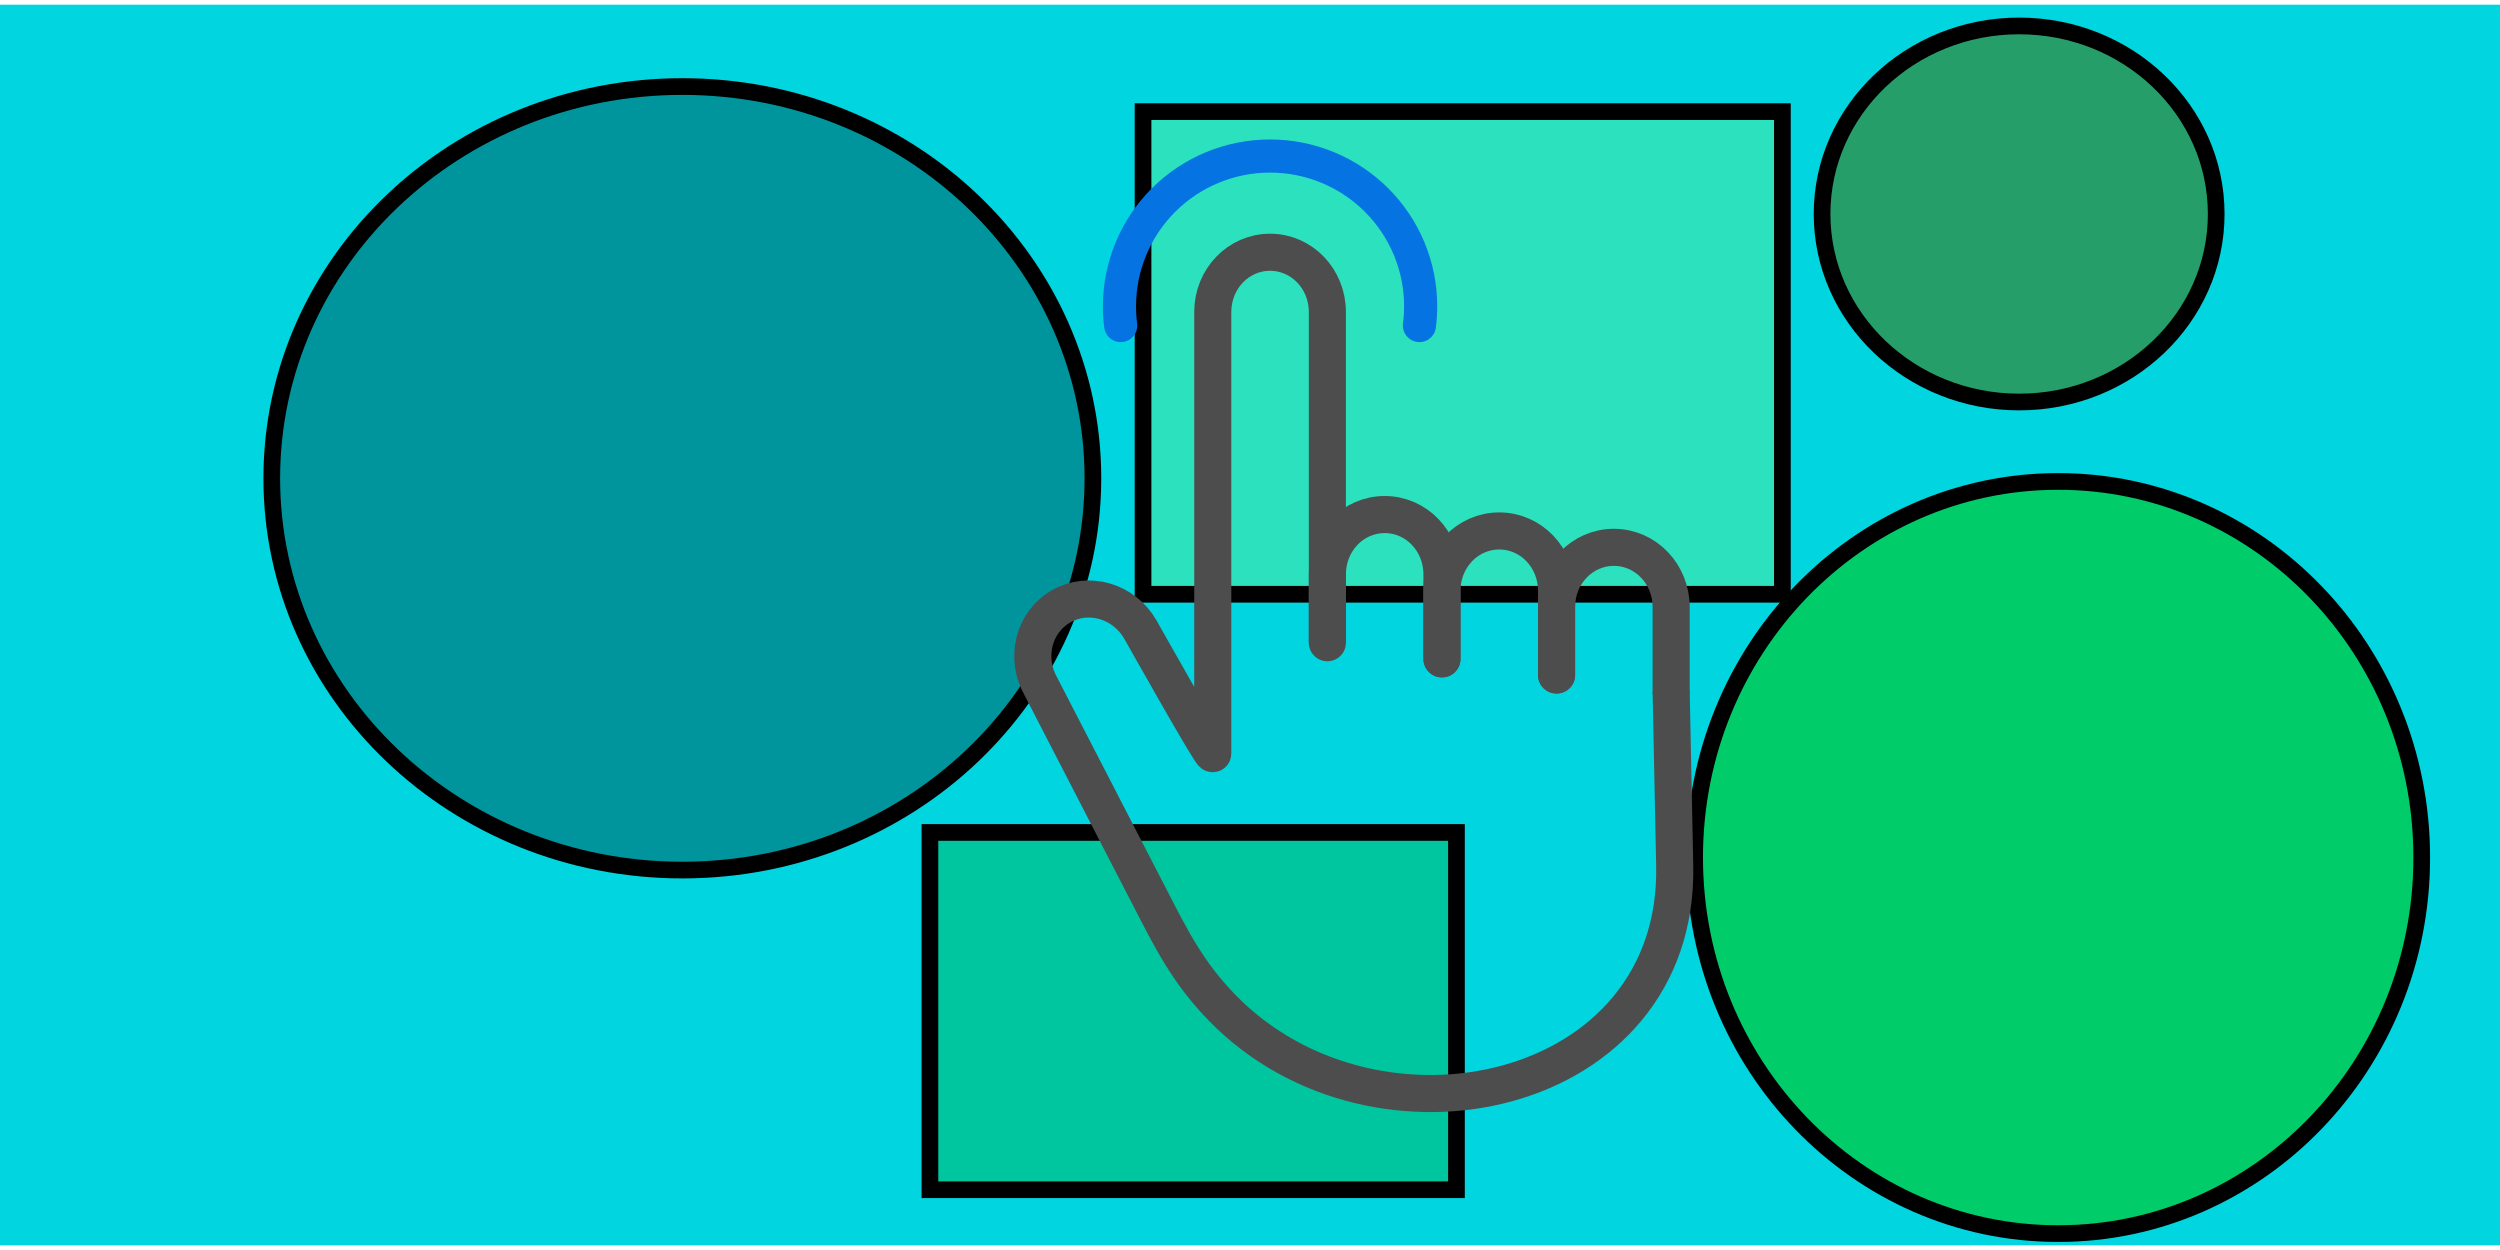
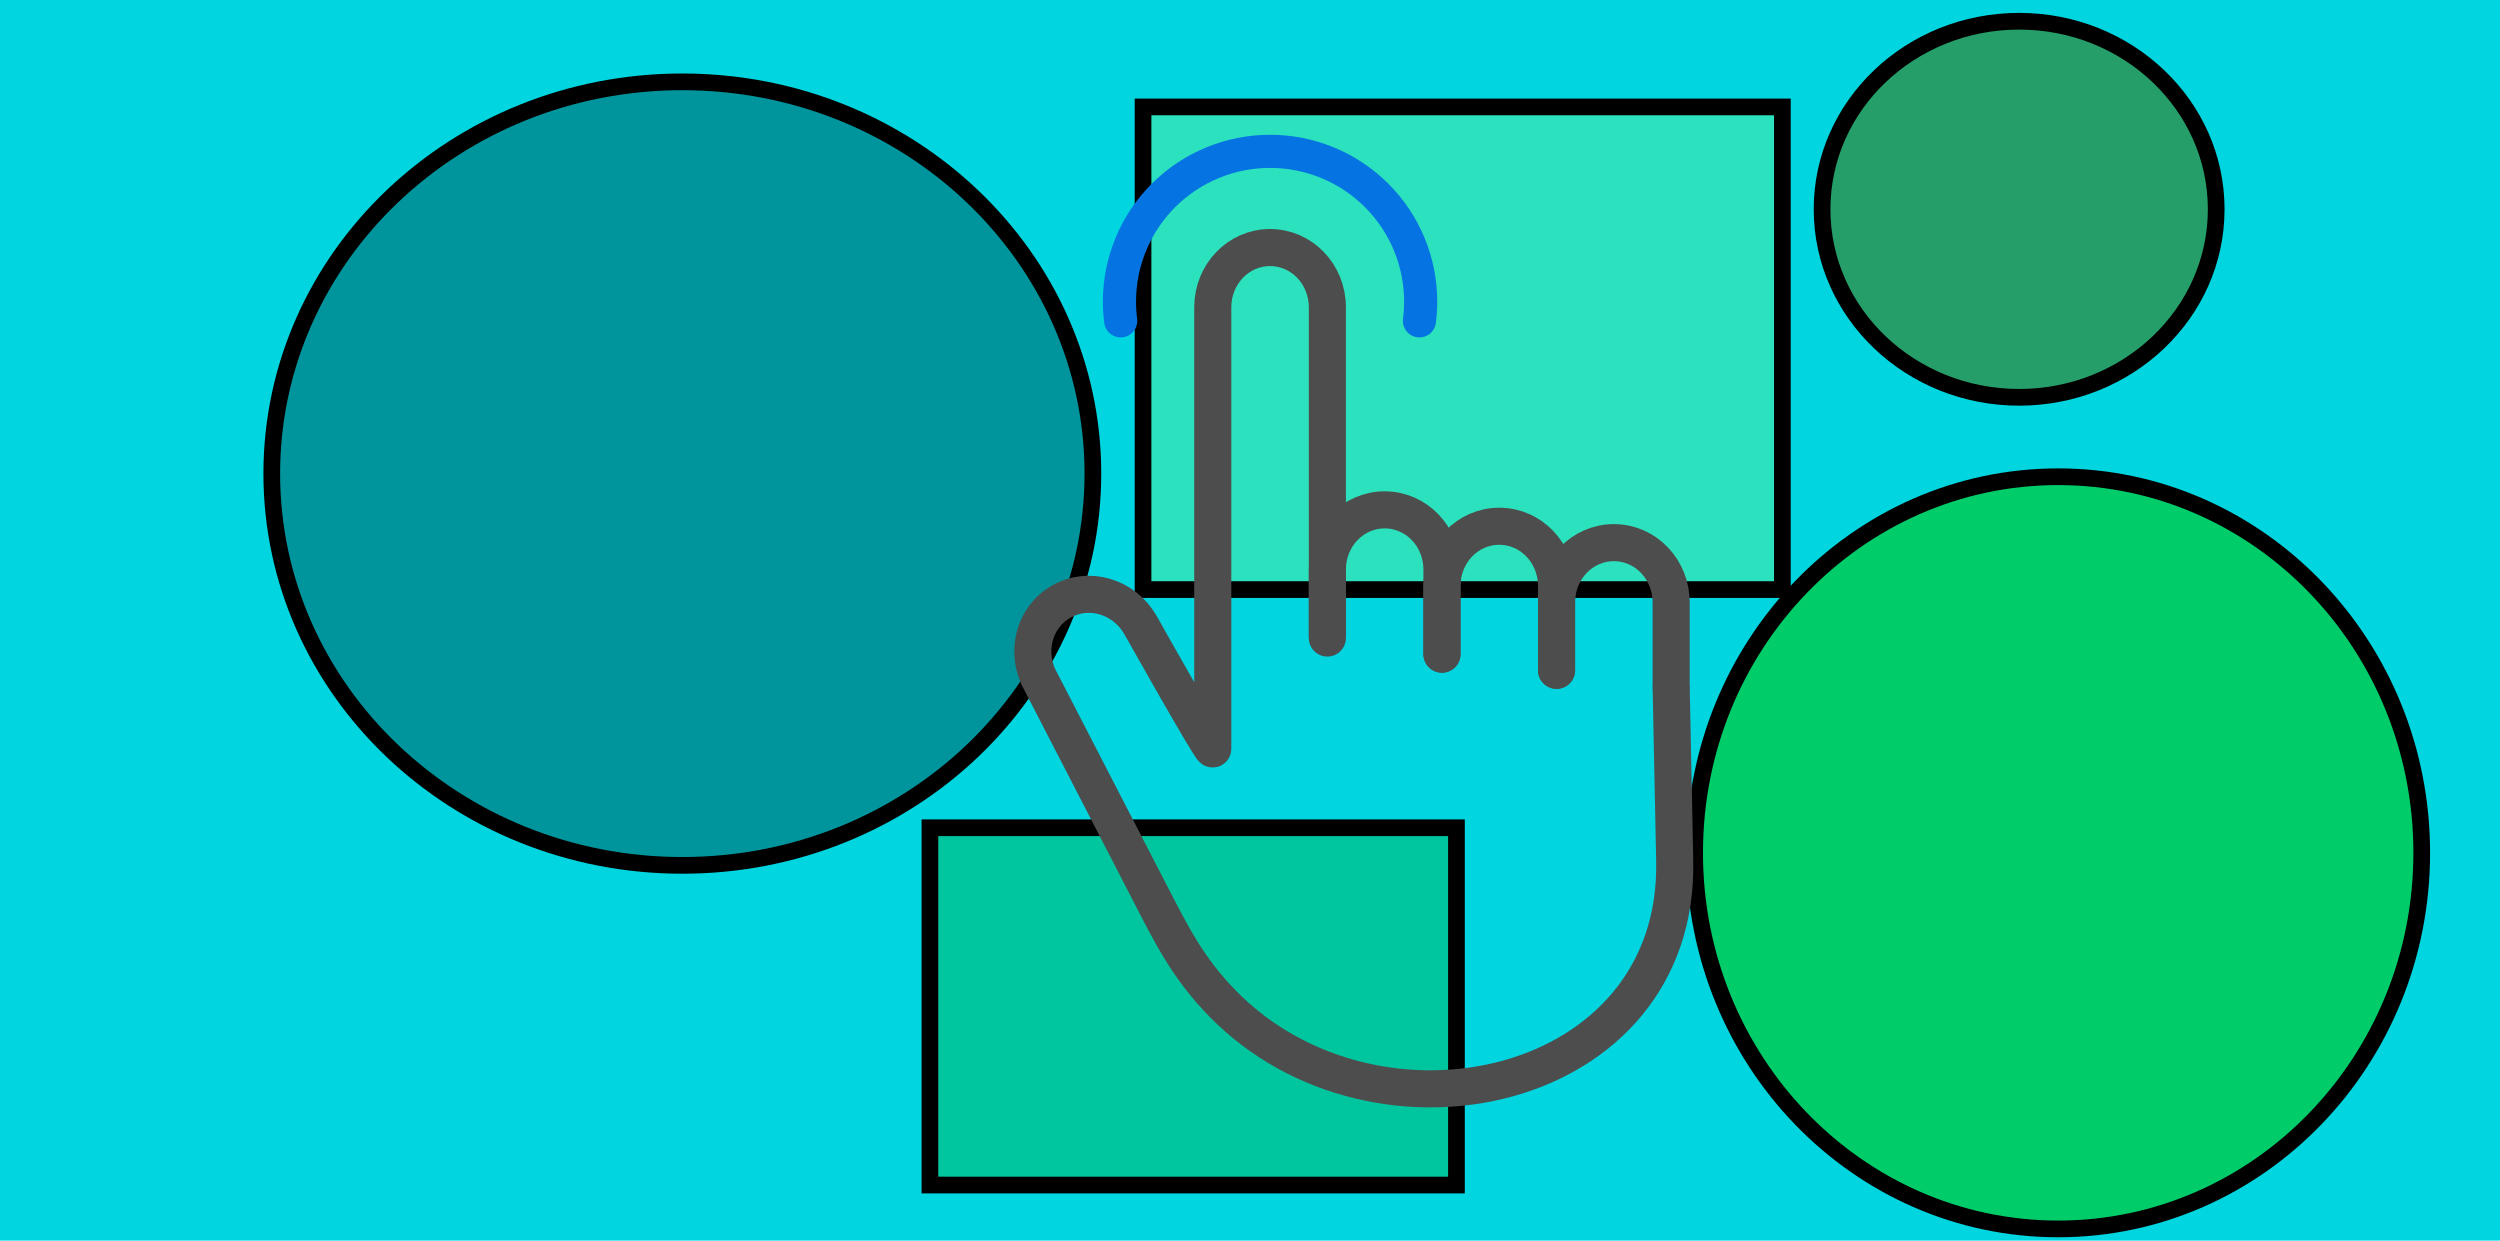
- <svg xmlns="http://www.w3.org/2000/svg" version="1.1" width="600" height="300" viewBox="0,0,598.863,297.182">
+ <svg xmlns="http://www.w3.org/2000/svg" version="1.1" width="598.863" height="297.182" viewBox="0,0,598.863,297.182">
  <g transform="translate(101.6111,14.53153)">
    <g data-paper-data="{&quot;isPaintingLayer&quot;:true}" fill-rule="nonzero" stroke-dasharray="" stroke-dashoffset="0" style="mix-blend-mode: normal">
      <path d="M-101.611,282.651v-297.182h598.863v297.182z" fill="#00d5e0" stroke="none" stroke-width="0" stroke-linecap="butt" stroke-linejoin="miter" stroke-miterlimit="10" />
      <path d="M160.186,98.919c0,51.829 -44.032,93.844 -98.348,93.844c-54.316,0 -98.348,-42.015 -98.348,-93.844c0,-51.829 44.032,-93.844 98.348,-93.844c54.316,0 98.348,42.015 98.348,93.844z" fill="#00959d" stroke="#000000" stroke-width="4" stroke-linecap="butt" stroke-linejoin="miter" stroke-miterlimit="10" />
      <path d="M478.504,189.76c0,49.755 -38.99,90.09 -87.087,90.09c-48.097,0 -87.087,-40.335 -87.087,-90.09c0,-49.755 38.99,-90.09 87.087,-90.09c48.097,0 87.087,40.335 87.087,90.09z" fill="#00cd6a" stroke="#000000" stroke-width="4" stroke-linecap="butt" stroke-linejoin="miter" stroke-miterlimit="10" />
      <path d="M172.198,126.697v-115.616h153.153v115.616z" fill="#2ce2be" stroke="#000000" stroke-width="4" stroke-linecap="butt" stroke-linejoin="miter" stroke-miterlimit="10" />
      <path d="M121.147,269.339v-85.586h126.126v85.586z" fill="#00c6a0" stroke="#000000" stroke-width="4" stroke-linecap="butt" stroke-linejoin="miter" stroke-miterlimit="10" />
      <g fill="none" stroke-miterlimit="4">
        <g stroke="#4d4d4d">
          <g>
            <path d="M216.351,138.304v-16.38c0,-7.934 6.122,-14.322 13.726,-14.322v0c7.604,0 13.726,6.388 13.726,14.322v20.243" stroke-width="8.883" stroke-linecap="round" stroke-linejoin="round" />
            <path d="M243.802,142.167v-16.316c0,-7.934 6.122,-14.322 13.726,-14.322v0c7.604,0 13.726,6.388 13.726,14.322v20.18" stroke-width="8.883" stroke-linecap="round" stroke-linejoin="round" />
            <path d="M271.253,146.031v-16.253c0,-7.934 6.122,-14.322 13.726,-14.322v0c7.604,0 13.726,6.388 13.726,14.322v20.115" stroke-width="8.883" stroke-linecap="round" stroke-linejoin="round" />
            <path d="M298.704,149.893l0.854,41.797c1.141,55.817 -71.551,71.781 -108.318,34.16c-8.398,-8.593 -12.351,-16.707 -17.558,-26.794c-8.631,-16.72 -25.893,-50.159 -25.893,-50.159c-3.962,-6.871 -1.85,-15.468 4.736,-19.276v0c6.585,-3.807 15.076,-1.34 19.038,5.531c0,0 17.338,30.872 17.338,29.692l-0,-34.723v-71.03c0,-7.934 6.122,-14.322 13.726,-14.322v0c7.604,0 13.726,6.388 13.726,14.322v79.213" stroke-width="8.883" stroke-linecap="butt" stroke-linejoin="miter" />
          </g>
        </g>
        <path d="M166.846,62.326c-0.198,-1.53 -0.297,-3.07 -0.297,-4.613c0,-9.546 3.801,-18.701 10.567,-25.451c6.766,-6.75 15.942,-10.542 25.51,-10.542c9.568,0 18.744,3.792 25.51,10.542c6.766,6.75 10.567,15.905 10.567,25.451v0c0,1.542 -0.099,3.083 -0.298,4.613" stroke="#0573e1" stroke-width="7.938" stroke-linecap="round" stroke-linejoin="round" />
      </g>
      <path d="M429.27,35.601c0,24.878 -21.135,45.045 -47.207,45.045c-26.072,0 -47.207,-20.167 -47.207,-45.045c0,-24.878 21.135,-45.045 47.207,-45.045c26.072,0 47.207,20.167 47.207,45.045z" fill="#269e6a" stroke="#000000" stroke-width="4" stroke-linecap="butt" stroke-linejoin="miter" stroke-miterlimit="10" />
    </g>
  </g>
</svg>
